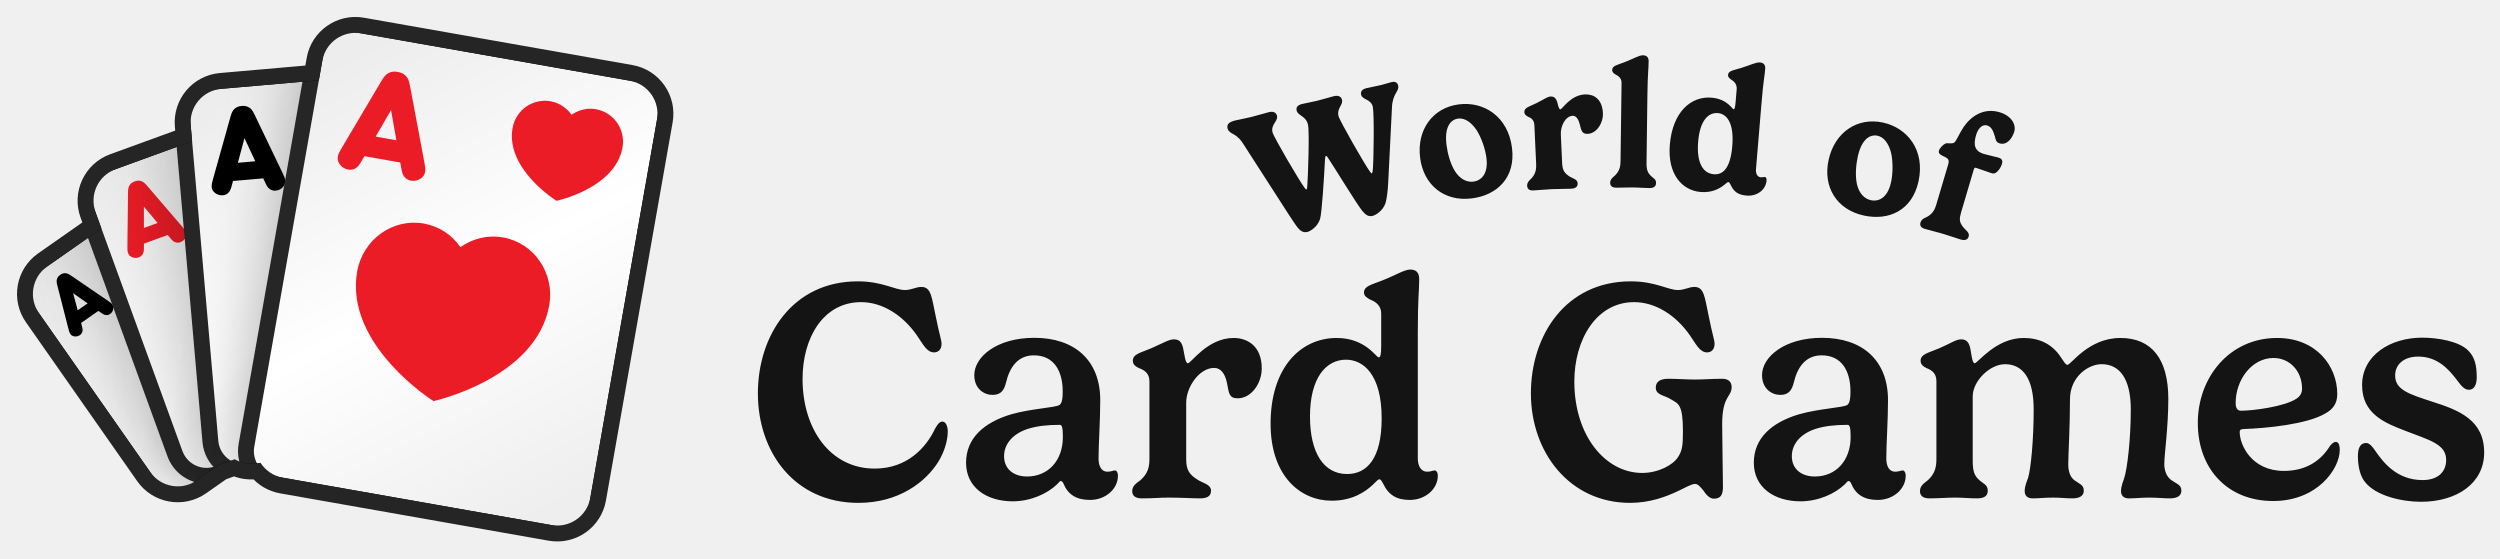
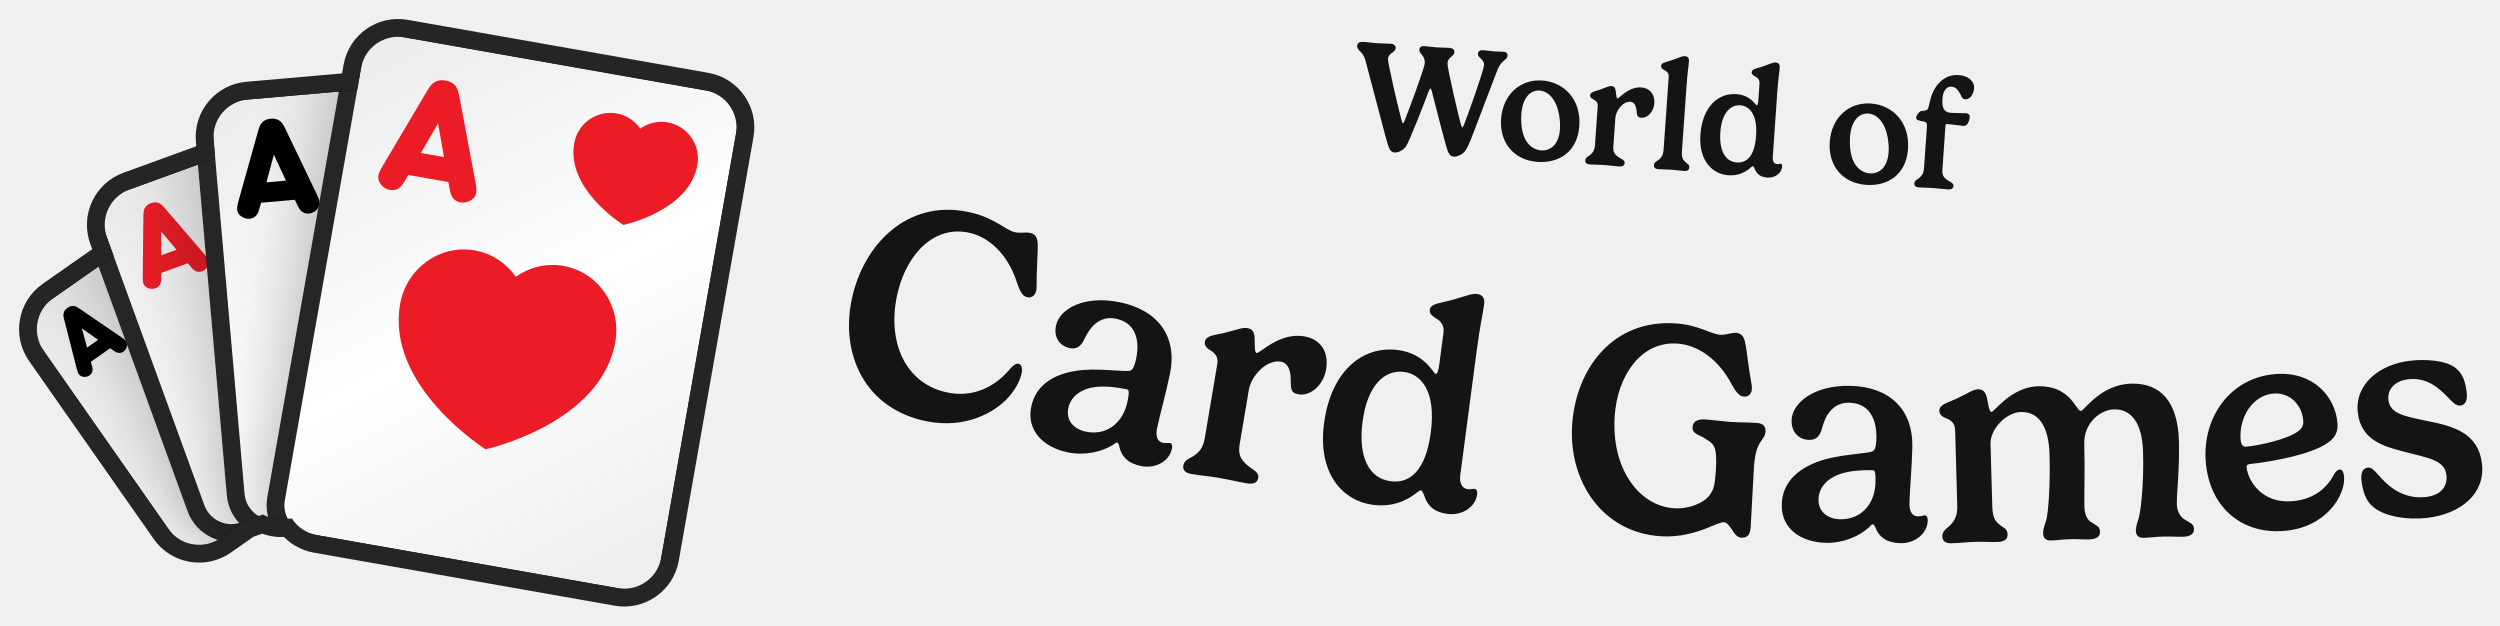
- <svg xmlns="http://www.w3.org/2000/svg" xmlns:xlink="http://www.w3.org/1999/xlink" viewBox="-5.09 -17.82 805.77 179.9" width="805.77" height="179.9">
+ <svg xmlns="http://www.w3.org/2000/svg" xmlns:xlink="http://www.w3.org/1999/xlink" viewBox="-5.92 -14.01 836.51 209.22" width="836.51" height="209.22">
  <defs>
    <rect id="path-1" x="0" y="0" width="5464" height="1280" />
    <rect id="path-3" x="0" y="0" width="1279.966" height="1280" />
    <path d="M654.667,7.381 L1041.451,230.691 C1067.755,245.877 1076.767,279.512 1061.581,305.816 L747.051,850.597 C731.865,876.902 698.23,885.914 671.926,870.727 L285.142,647.418 C271.344,639.451 262.304,626.408 259.019,612.01 L248.673,609.238 C237.588,606.268 228.207,600.115 221.247,592.027 L200.473,592.025 C198.498,592.025 196.547,591.921 194.626,591.718 L151.468,603.281 C122.13,611.142 91.974,593.731 84.112,564.393 L1.886,257.522 C-5.975,228.183 11.436,198.027 40.774,190.166 L145.477,162.11 L145.477,133.795 C145.477,103.422 170.1,78.799 200.473,78.799 L333.867,78.799 L340.716,53.24 C348.577,23.901 378.734,6.491 408.072,14.352 L563.147,55.903 L579.542,27.511 C594.728,1.207 628.363,-7.806 654.667,7.381 Z" id="path-5" />
    <filter x="-59.0%" y="-44.4%" width="218.0%" height="188.8%" filterUnits="objectBoundingBox" id="filter-7">
      <feOffset dx="0" dy="0" in="SourceAlpha" result="shadowOffsetOuter1" />
      <feGaussianBlur stdDeviation="64" in="shadowOffsetOuter1" result="shadowBlurOuter1" />
      <feColorMatrix values="0 0 0 0 0   0 0 0 0 0   0 0 0 0 0  0 0 0 0.32 0" type="matrix" in="shadowBlurOuter1" result="shadowMatrixOuter1" />
      <feMerge>
        <feMergeNode in="shadowMatrixOuter1" />
        <feMergeNode in="SourceGraphic" />
      </feMerge>
    </filter>
    <linearGradient x1="21.639%" y1="0%" x2="78.361%" y2="100%" id="linearGradient-8">
      <stop stop-color="#EDEDED" offset="0%" />
      <stop stop-color="#FFFFFF" offset="50.295%" />
      <stop stop-color="#EEEEEE" offset="100%" />
    </linearGradient>
    <filter x="-49.2%" y="-37.0%" width="198.3%" height="174.0%" filterUnits="objectBoundingBox" id="filter-9">
      <feOffset dx="0" dy="0" in="SourceAlpha" result="shadowOffsetOuter1" />
      <feGaussianBlur stdDeviation="64" in="shadowOffsetOuter1" result="shadowBlurOuter1" />
      <feColorMatrix values="0 0 0 0 0   0 0 0 0 0   0 0 0 0 0  0 0 0 0.32 0" type="matrix" in="shadowBlurOuter1" result="shadowMatrixOuter1" />
      <feMerge>
        <feMergeNode in="shadowMatrixOuter1" />
        <feMergeNode in="SourceGraphic" />
      </feMerge>
    </filter>
    <linearGradient x1="21.639%" y1="0%" x2="78.361%" y2="100%" id="linearGradient-10">
      <stop stop-color="#EDEDED" offset="0%" />
      <stop stop-color="#FFFFFF" offset="50.295%" />
      <stop stop-color="#EEEEEE" offset="100%" />
    </linearGradient>
    <filter x="-41.0%" y="-30.9%" width="181.9%" height="161.7%" filterUnits="objectBoundingBox" id="filter-11">
      <feOffset dx="0" dy="0" in="SourceAlpha" result="shadowOffsetOuter1" />
      <feGaussianBlur stdDeviation="64" in="shadowOffsetOuter1" result="shadowBlurOuter1" />
      <feColorMatrix values="0 0 0 0 0   0 0 0 0 0   0 0 0 0 0  0 0 0 0.32 0" type="matrix" in="shadowBlurOuter1" result="shadowMatrixOuter1" />
      <feMerge>
        <feMergeNode in="shadowMatrixOuter1" />
        <feMergeNode in="SourceGraphic" />
      </feMerge>
    </filter>
    <linearGradient x1="21.639%" y1="0%" x2="78.361%" y2="100%" id="linearGradient-12">
      <stop stop-color="#EDEDED" offset="0%" />
      <stop stop-color="#FFFFFF" offset="50.295%" />
      <stop stop-color="#EEEEEE" offset="100%" />
    </linearGradient>
    <filter x="-34.1%" y="-25.7%" width="168.3%" height="151.4%" filterUnits="objectBoundingBox" id="filter-13">
      <feOffset dx="0" dy="0" in="SourceAlpha" result="shadowOffsetOuter1" />
      <feGaussianBlur stdDeviation="64" in="shadowOffsetOuter1" result="shadowBlurOuter1" />
      <feColorMatrix values="0 0 0 0 0   0 0 0 0 0   0 0 0 0 0  0 0 0 0.32 0" type="matrix" in="shadowBlurOuter1" result="shadowMatrixOuter1" />
      <feMerge>
        <feMergeNode in="shadowMatrixOuter1" />
        <feMergeNode in="SourceGraphic" />
      </feMerge>
    </filter>
    <linearGradient x1="21.639%" y1="0%" x2="78.361%" y2="100%" id="linearGradient-14">
      <stop stop-color="#EDEDED" offset="0%" />
      <stop stop-color="#FFFFFF" offset="50.295%" />
      <stop stop-color="#EEEEEE" offset="100%" />
    </linearGradient>
  </defs>
-   <g transform="translate(-19.678,-52.577) scale(0.19678)">
+   <g transform="translate(-22.884,-54.434) scale(0.22884)">
    <mask id="mask-4" fill="white">
      <use xlink:href="#path-3" />
    </mask>
    <g id="Mask" />
    <g id="Group" stroke-width="1" fill-rule="evenodd" mask="url(#mask-4)">
      <g transform="translate(700.504, 678.0126) rotate(-20) translate(-700.504, -678.0126)translate(166.0272, 238.9585)">
        <g transform="translate(-0, -0)">
          <mask id="mask-6" fill="white">
            <use xlink:href="#path-5" />
          </mask>
          <path stroke="#252525" stroke-width="26" d="M661.167,-3.877 L1047.951,219.432 C1080.473,238.209 1091.616,279.794 1072.839,312.316 L758.31,857.097 C739.533,889.619 697.948,900.762 665.426,881.986 L278.642,658.676 C264.448,650.481 253.966,637.684 248.632,622.685 L245.308,621.795 C234.009,618.767 223.884,612.979 215.705,605.026 L200.473,605.025 C198.91,605.025 197.353,604.972 195.803,604.861 L154.833,615.838 C118.559,625.557 81.275,604.031 71.555,567.758 L-10.671,260.886 C-20.39,224.613 1.136,187.328 37.41,177.609 L132.477,152.135 L132.477,133.795 C132.477,96.242 162.92,65.799 200.473,65.799 L323.892,65.799 L328.159,49.875 C337.879,13.602 375.163,-7.925 411.436,1.795 L556.877,40.764 L568.283,21.011 C587.06,-11.511 628.645,-22.654 661.167,-3.877 Z" />
          <g mask="url(#mask-6)">
            <g transform="translate(-12.346, -20.1207)">
              <g id="small_spade_1" filter="url(#filter-7)" transform="translate(210.9129, 389.3938) rotate(-15) translate(-210.9129, -389.3938)translate(49.8576, 175.5497)">
                <rect id="Background" stroke="#252525" stroke-width="26" fill="url(#linearGradient-8)" x="-13" y="-13" width="348.11" height="453.688" rx="54.996" />
                <path d="M243.897,27.593 C243.897,27.593 294.439,46.921 294.501,83.212 C294.501,98.995 281.209,111.813 264.79,111.831 C259.556,111.836 254.629,110.478 250.35,108.157 L256.538,128.766 L231.229,128.766 L237.404,108.197 C233.153,110.517 228.26,111.881 223.047,111.892 C206.62,111.901 193.284,99.118 193.266,83.326 C193.205,47.045 243.897,27.593 243.897,27.593 Z" id="Spade-small" fill="#000000" />
                <path d="M24.778,103.856 L51.007,34.253 C52.733,29.769 54.044,27.838 56.046,26.251 C58.462,24.32 61.015,23.561 64.605,23.561 C68.194,23.561 70.748,24.32 73.164,26.251 C75.165,27.838 76.477,29.769 78.202,34.253 L104.431,103.856 C106.709,109.926 108.228,114.686 103.603,119.308 C101.463,121.446 98.219,122.895 94.906,122.895 C92.214,122.895 89.798,121.998 88.073,120.412 C86.002,118.549 85.105,116.687 83.31,111.72 L81.861,107.719 L47.349,107.719 L45.899,111.72 C44.105,116.687 43.207,118.549 41.137,120.412 C39.411,121.998 36.995,122.895 34.303,122.895 C30.99,122.895 27.746,121.446 25.606,119.308 C20.982,114.686 22.5,109.926 24.778,103.856 Z M74.544,87.576 L64.605,60.259 L54.665,87.576 L74.544,87.576 Z" id="A" fill="#000000" />
              </g>
              <g id="small_diamond_1" filter="url(#filter-9)" transform="translate(351.0898, 355.5329) rotate(-360) translate(-351.0898, -355.5329)translate(157.8235, 98.9199)">
                <rect id="Background" stroke="#252525" stroke-width="26" fill="url(#linearGradient-10)" x="-13" y="-13" width="412.533" height="539.226" rx="54.996" />
                <polygon id="Diamond-small" fill="#EB1B28" points="300.954 22.074 353.401 93.826 300.954 165.557 248.485 93.826" />
                <path d="M29.802,125.878 L61.277,42.355 C63.348,36.974 64.921,34.657 67.323,32.753 C70.222,30.435 73.287,29.524 77.594,29.524 C81.901,29.524 84.966,30.435 87.865,32.753 C90.267,34.657 91.841,36.974 93.911,42.355 L125.386,125.878 C128.119,133.163 129.942,138.875 124.392,144.421 C121.824,146.987 117.932,148.725 113.956,148.725 C110.725,148.725 107.826,147.649 105.756,145.745 C103.271,143.51 102.194,141.275 100.041,135.315 L98.301,130.514 L56.887,130.514 L55.148,135.315 C52.994,141.275 51.917,143.51 49.432,145.745 C47.362,147.649 44.463,148.725 41.232,148.725 C37.257,148.725 33.364,146.987 30.796,144.421 C25.247,138.875 27.069,133.163 29.802,125.878 Z M89.521,106.343 L77.594,73.562 L65.667,106.343 L89.521,106.343 Z" id="A" fill="#EB1B28" />
              </g>
              <g id="small_clover_1" filter="url(#filter-11)" transform="translate(511.6136, 377.7066) rotate(-345) translate(-511.6136, -377.7066)translate(279.6941, 69.771)">
                <rect id="Background" stroke="#252525" stroke-width="26" fill="url(#linearGradient-12)" x="-13" y="-13" width="489.839" height="641.871" rx="54.996" />
                <path d="M347.866,39.734 C367.599,39.734 383.595,55.536 383.595,75.06 C383.595,84.425 379.905,92.946 373.883,99.274 C378.307,97.333 383.203,96.253 388.353,96.253 C408.072,96.253 424.081,112.082 424.081,131.58 C424.081,151.104 408.072,166.919 388.353,166.919 C372.39,166.919 358.858,156.556 354.282,142.251 C354.334,142.684 354.408,143.092 354.506,143.474 C358.945,160.826 367.798,185.424 367.798,185.424 L328,185.424 C328,185.424 336.827,160.734 341.253,143.474 C341.354,143.079 341.428,142.656 341.479,142.206 C336.916,156.534 323.372,166.919 307.393,166.919 C287.646,166.919 271.677,151.104 271.677,131.58 C271.677,112.082 287.646,96.253 307.393,96.253 C312.539,96.253 317.432,97.331 321.855,99.271 C315.837,92.944 312.15,84.424 312.15,75.06 C312.15,55.536 328.133,39.734 347.866,39.734 Z" id="Clover-small" fill="#000000" />
                <path d="M28.576,146.475 L66.345,46.247 C68.83,39.79 70.719,37.009 73.601,34.724 C77.08,31.943 80.758,30.85 85.926,30.85 C91.095,30.85 94.772,31.943 98.251,34.724 C101.133,37.009 103.022,39.79 105.507,46.247 L143.276,146.475 C146.556,155.216 148.743,162.07 142.084,168.726 C139.003,171.805 134.331,173.891 129.56,173.891 C125.684,173.891 122.205,172.6 119.72,170.315 C116.738,167.633 115.446,164.951 112.862,157.799 L110.775,152.038 L61.078,152.038 L58.99,157.799 C56.406,164.951 55.114,167.633 52.132,170.315 C49.647,172.6 46.168,173.891 42.292,173.891 C37.521,173.891 32.85,171.805 29.768,168.726 C23.109,162.07 25.296,155.216 28.576,146.475 Z M100.239,123.032 L85.926,83.696 L71.613,123.032 L100.239,123.032 Z" id="A" fill="#000000" />
              </g>
              <g id="small_heart_1" filter="url(#filter-13)" transform="translate(675.6425, 459.1748) rotate(-330) translate(-675.6425, -459.1748)translate(397.3371, 89.6494)">
                <rect id="Background" stroke="#252525" stroke-width="26" fill="url(#linearGradient-14)" x="-13" y="-13" width="582.611" height="765.051" rx="54.996" />
                <path d="M341.635,288.824 C315.976,288.845 292.736,299.456 275.815,316.611 C258.851,299.507 235.579,288.948 209.909,288.989 C158.08,289.041 116.117,332.207 116.16,385.365 C116.309,507.485 276.113,572.616 276.113,572.616 C276.113,572.616 435.789,507.092 435.619,384.932 C435.544,331.774 393.497,288.752 341.635,288.824" id="Heart-big" fill="#EB1B28" />
                <path d="M417.458,71.521 C407.751,61.933 394.392,55.711 379.689,55.711 C350.027,55.745 325.983,79.908 326.015,109.677 C326.095,178.084 417.593,214.563 417.593,214.563 C417.593,214.563 508.981,177.883 508.901,109.459 C508.854,79.674 484.777,55.594 455.084,55.627 C440.412,55.627 427.165,61.899 417.458,71.521 Z" id="Heart-small" fill="#EB1B28" />
                <path d="M56.059,190.564 L101.383,70.289 C104.365,62.541 106.631,59.203 110.09,56.462 C114.264,53.124 118.677,51.813 124.88,51.813 C131.082,51.813 135.495,53.124 139.67,56.462 C143.129,59.203 145.395,62.541 148.377,70.289 L193.701,190.564 C197.637,201.054 200.261,209.278 192.269,217.265 C188.572,220.96 182.966,223.464 177.241,223.464 C172.589,223.464 168.415,221.914 165.433,219.172 C161.855,215.954 160.304,212.735 157.203,204.153 L154.698,197.239 L95.061,197.239 L92.556,204.153 C89.455,212.735 87.905,215.954 84.327,219.172 C81.345,221.914 77.17,223.464 72.518,223.464 C66.793,223.464 61.187,220.96 57.49,217.265 C49.499,209.278 52.123,201.054 56.059,190.564 Z M142.055,162.432 L124.88,115.228 L107.704,162.432 L142.055,162.432 Z" id="A" fill="#EB1B28" />
              </g>
            </g>
          </g>
        </g>
      </g>
    </g>
  </g>
-   <path fill="#141414" d="M421.95 33.87C421.98 33.02 422.08 32.49 422.28 32.44C422.42 32.41 422.68 32.58 422.94 33.06C425.41 36.78 432.19 47.95 433.98 50.14C435.01 51.41 435.96 52.1 437.34 51.76C438.18 51.56 440.66 50.2 441.5 47.55C441.92 46.13 442.25 43.21 442.35 40.8L443.55 16.82C443.73 12.2 446.01 11.64 445.54 9.73C445.31 8.77 444.55 8.36 443.45 8.63C442.33 8.91 441.25 9.29 440.13 9.57C438.89 9.87 436.43 10.33 435.33 10.6C433.73 10.99 433.4 11.82 433.62 12.72C434.04 14.44 436.75 14.04 437.37 16.57C437.86 18.55 437.67 34.15 437.37 36.97C437.29 37.62 437.21 38.03 437.07 38.06C436.96 38.09 436.76 37.9 436.46 37.5C434.9 35.43 426.69 21.11 426.32 19.59C425.7 17.06 427.86 16.02 427.45 14.36C427.17 13.2 426.18 12.85 424.77 13.19C423.31 13.55 421.6 14.12 419.35 14.68C418.11 14.98 415.65 15.44 414.52 15.71C412.95 16.1 412.61 16.93 412.83 17.83C413.26 19.55 415.77 19.44 416.48 22.34C417.01 24.48 416.48 39.81 416.25 42.29C416.24 42.71 416.15 43.21 415.98 43.25C415.87 43.28 415.64 43.07 415.46 42.81C413.8 40.68 405.42 26.32 405.06 24.85C404.43 22.26 406.92 21.23 406.5 19.51C406.24 18.47 405.37 17.97 403.88 18.33C402.39 18.7 400.39 19.34 398.06 19.92C395.69 20.5 394.47 20.65 393.12 20.98C391.09 21.48 390.22 22.17 390.57 23.61C390.79 24.51 391.74 25.08 392.42 25.42C394 26.26 394.91 27.41 395.6 28.52L410.49 51.65C411.56 53.33 412.83 55.1 412.97 55.31C413.95 56.59 414.95 57.27 416.33 56.93C417.15 56.73 419.54 55.4 420.38 52.74C420.94 50.9 421.67 39.55 421.95 33.87ZM464.9 20.4C466.86 20.16 469.03 21.4 470.88 24.2C472.39 26.61 473.62 30.14 474 33.07C474.64 38.14 472.41 40.38 469.77 40.72C467.72 40.98 465.52 39.94 463.88 37.4C462.34 34.94 461.47 31.57 461.13 28.89C460.4 23.17 462.4 20.72 464.9 20.4ZM452.63 33.07C453.73 41.73 460.31 47.27 469.31 46.12C477.4 45.1 483.46 39.47 482.24 29.83C480.94 19.62 473.08 14.8 465.11 15.82C456.74 16.88 451.47 23.96 452.63 33.07ZM501.8 19.5C502.81 19.45 503.61 20.43 504.07 22.24C504.6 24.22 504.74 25.4 506.65 25.32C509.52 25.19 511.69 21.84 511.54 18.65C511.33 14.04 508.56 12.48 505.72 12.61C501.06 12.83 498.48 17.39 497.84 17.41C497.35 17.44 497.12 16.26 496.84 15.14C496.36 13.68 495.74 13.24 494.66 13.29C493.65 13.34 492.9 14.01 490.09 15.44C487.93 16.5 486.14 16.84 486.21 18.32C486.25 19.1 486.79 19.46 487.41 19.8C488.3 20.14 489.37 20.79 489.45 22.47L490.02 34.99C490.09 36.46 489.98 37.98 488.63 39.55C488.1 40.12 487.06 40.81 487.12 42.06C487.16 42.92 487.65 43.63 489.07 43.56C491.54 43.45 492.75 43.25 494.72 43.16C497.58 43.03 499.56 43.09 501.24 43.01C502.95 42.93 503.44 42.21 503.4 41.23C503.33 39.89 501.67 39.68 500.68 39C499 37.86 498.5 36.92 498.39 34.63L497.98 25.54C497.85 22.73 499.48 19.6 501.8 19.5ZM526.28 1.94C526.3 0.6 525.58 0.01 524.45 0C523.18 -0.02 521.45 1.09 518.59 2.19C516.35 3.08 514.55 3.32 514.53 4.71C514.52 5.5 515.09 5.88 515.7 6.24C516.56 6.66 517.57 7.42 517.55 8.87L517.22 34.16C517.2 35.64 517.01 37.14 515.54 38.63C515.01 39.18 513.9 39.8 513.88 41.05C513.87 41.92 514.33 42.65 515.75 42.67C517.83 42.69 519.49 42.57 521.4 42.59C522.91 42.61 524.91 42.78 526.42 42.8C528.1 42.83 528.66 42.14 528.67 41.15C528.69 39.85 527.71 39.63 526.88 38.75C526.02 37.84 525.57 36.96 525.6 34.67L525.88 12.92C525.98 5.36 526.24 5.01 526.28 1.94ZM547.27 38.34C543.68 38.04 541.68 34.46 542.24 27.82C542.82 20.88 545.59 18.38 548.63 18.63C551.26 18.85 553.89 21.49 553.24 29.26C552.63 36.52 550.18 38.58 547.27 38.34ZM557.84 45.22C561.16 45.5 564.04 43.41 564.29 40.38C564.35 39.71 564.1 39.25 563.78 39.23C563.37 39.19 563.04 39.37 562.43 39.32C561.16 39.21 560.78 37.9 560.87 36.77L562.67 15.3C563.3 7.76 563.59 7.43 563.85 4.37C563.96 3.04 563.29 2.4 562.16 2.31C560.89 2.2 559.03 3.18 556.13 4.07C553.8 4.81 551.99 4.92 551.87 6.3C551.81 7.08 552.41 7.51 552.99 7.91C553.82 8.39 554.79 9.37 554.66 10.93L554.31 15.09C554.15 17.03 553.94 17.42 553.65 17.39C553.19 17.36 551.66 14.08 546.54 13.66C539.92 13.1 533.99 18.28 533.11 28.8C532.29 38.51 537.22 43.58 543.03 44.06C546.79 44.38 549.21 42.89 550.58 41.82C551.3 41.26 551.71 40.83 551.97 40.86C552.32 40.88 552.45 41.36 552.74 41.82C553.77 44.06 555.23 45 557.84 45.22ZM600.07 25.93C602 26.35 603.63 28.25 604.44 31.51C605.05 34.29 605.04 38.02 604.41 40.91C603.33 45.9 600.48 47.27 597.87 46.7C595.86 46.27 594.13 44.55 593.43 41.61C592.8 38.78 593.11 35.31 593.68 32.68C594.91 27.04 597.61 25.4 600.07 25.93ZM584.27 33.78C582.42 42.31 586.77 49.72 595.64 51.65C603.61 53.38 611.2 50.1 613.27 40.61C615.45 30.55 609.65 23.38 601.8 21.68C593.55 19.89 586.22 24.79 584.27 33.78ZM631.07 36.82C631.26 36.21 631.53 36.2 631.7 36.25C632.64 36.53 636.14 37.8 636.8 38C637.33 38.16 637.74 38.1 638.03 37.94C639.03 37.42 639.89 35.95 640.16 35.03C640.54 33.75 639.91 33.23 639.02 32.97C638.3 32.76 635.35 32.1 634.34 31.8C631.17 30.86 630.94 28.68 631.83 25.67C632.43 23.64 633.79 22.14 635.37 22.61C636.96 23.08 637.39 24.69 637.88 26.19C638.14 27.15 638.24 28.05 639.38 28.39C641.8 29.11 643.51 26.68 644.12 24.62C644.79 22.37 643.25 19.49 639.35 18.34C634.4 16.88 630.31 19.48 627.83 23.07C626.54 24.96 625.35 27.84 624.74 28.17C623.82 28.63 622.77 28.19 622.01 28.42C621.29 28.69 620.1 29.85 619.85 30.72C619.54 31.75 620.47 32.17 621.99 32.86C622.83 33.29 623.2 33.89 622.87 35.03L618.98 48.15C618.56 49.57 617.94 50.96 616.15 52C615.47 52.37 614.26 52.68 613.9 53.88C613.65 54.71 613.89 55.54 615.26 55.94C617.23 56.53 618.91 56.87 620.72 57.41C623.5 58.23 625.21 58.89 626.8 59.36C628.44 59.84 629.16 59.33 629.44 58.39C629.82 57.11 628.32 56.27 627.6 55.33C626.38 53.7 626.36 52.76 627.01 50.56Z" />
-   <path fill="#141414" d="M239.18 108.96C239.18 127.91 250.98 144.26 271.58 144.26C284.53 144.26 293.28 137.61 297.43 130.86C299.43 127.51 300.38 124.01 300.38 121.21C300.38 119.81 299.88 118.06 298.63 118.06C297.63 118.06 296.88 119.26 296.18 120.56C293.38 126.41 287.33 133.21 276.83 133.21C262.53 133.21 253.58 120.51 253.58 104.31C253.58 90.96 260.33 79.56 272.43 79.56C279.23 79.56 285.83 83.66 290.43 90.26C292.38 93.06 293.58 95.76 295.98 95.76C297.28 95.76 298.38 94.86 298.38 93.01C298.38 91.71 297.68 90.11 296.48 84.01C295.18 78.01 295.08 74.66 291.88 74.66C290.13 74.66 288.68 75.66 286.58 75.66C283.33 75.66 279.33 72.86 271.38 72.86C250.38 72.86 239.18 90.26 239.18 108.96ZM337.48 123.01C337.48 130.66 332.73 135.76 325.93 135.76C321.63 135.76 318.53 133.36 318.53 129.21C318.53 125.66 320.88 122.16 326.18 120.41C329.03 119.51 332.38 119.11 336.53 119.11C337.18 119.11 337.48 120.01 337.48 123.01ZM320.83 115.71C311.98 118.36 306.28 123.46 306.28 131.31C306.28 139.31 312.88 143.76 321.33 143.76C327.03 143.76 332.43 141.36 335.68 138.21C336.08 137.81 336.48 137.21 336.83 137.21C337.18 137.21 337.48 137.61 337.68 138.06C339.18 141.71 341.98 143.31 346.23 143.31C351.23 143.31 355.23 139.81 355.23 135.51C355.23 134.36 354.73 133.81 354.33 133.81C353.58 133.81 353.08 134.21 351.88 134.21C349.68 134.21 348.98 132.11 348.98 129.91C348.98 125.36 349.53 117.66 349.53 111.16C349.53 98.21 341.18 91.06 328.28 91.06C316.03 91.06 308.93 97.31 308.93 103.06C308.93 107.46 312.03 109.46 314.83 109.46C317.58 109.46 318.58 107.86 319.18 105.41C320.28 100.81 322.78 96.71 328.13 96.71C334.73 96.71 337.43 101.91 337.43 108.36C337.43 111.51 336.93 112.31 336.38 112.71C335.18 113.56 327.33 113.86 320.83 115.71ZM386.23 100.76C388.38 100.76 389.78 102.61 390.38 105.66C391.03 108.76 390.93 110.56 393.83 110.56C398.18 110.56 401.58 105.81 401.58 100.91C401.58 93.81 397.08 91.11 392.53 91.11C384.08 91.11 378.83 99.26 377.78 99.26C376.93 99.26 376.73 96.71 376.23 94.36C375.73 92.21 374.83 91.56 373.28 91.56C371.63 91.56 370.03 92.66 365.88 94.46C362.63 95.86 360.03 96.26 360.03 98.46C360.03 99.66 360.93 100.31 361.98 100.81C363.73 101.46 365.38 102.46 365.38 105.06V130.01C365.38 132.56 364.98 134.71 362.53 136.91C361.58 137.71 359.83 138.56 359.83 140.46C359.83 141.71 360.53 142.81 362.93 142.81C367.08 142.81 368.38 142.56 371.48 142.56C375.73 142.56 379.08 142.81 381.73 142.81C384.43 142.81 385.23 141.76 385.23 140.31C385.23 138.26 382.48 137.86 380.93 136.81C378.18 135.11 377.23 133.61 377.23 130.16V111.96C377.23 106.91 381.48 100.76 386.23 100.76ZM429.08 134.96C421.58 134.96 417.13 128.16 417.13 116.41C417.13 103.76 422.43 98.11 428.73 98.11C434.18 98.11 440.23 102.66 440.23 117.01C440.23 130.16 435.38 134.96 429.08 134.96ZM449.33 143.31C454.28 143.31 458.33 139.81 458.33 135.51C458.33 134.36 457.78 133.81 457.38 133.81C456.63 133.81 456.18 134.21 454.93 134.21C452.73 134.21 451.88 132.11 451.88 129.91V89.31C451.88 77.61 452.33 76.31 452.33 72.11C452.33 70.01 451.28 69.06 449.48 69.06C447.53 69.06 445.03 70.76 440.33 72.61C437.08 73.91 434.53 74.36 434.53 76.46C434.53 77.66 435.63 78.26 436.68 78.81C438.43 79.46 440.08 80.81 440.08 83.21V93.61C440.08 96.71 439.78 97.36 439.28 97.36C438.43 97.36 434.98 91.11 425.73 91.11C414.18 91.11 404.43 100.56 404.43 118.76C404.43 135.56 413.98 143.56 424.13 143.56C430.88 143.56 435.03 140.61 437.28 138.51C438.43 137.46 439.03 136.66 439.48 136.66C439.98 136.66 440.28 137.31 440.68 138.01C442.53 141.91 445.23 143.31 449.33 143.31ZM520.33 144.26C526.73 144.26 532.08 142.21 535.73 140.46C538.23 139.31 540.03 138.16 541.28 138.16C542.23 138.16 543.13 139.31 544.03 140.41C545.13 142.11 546.23 142.91 547.33 142.91C549.63 142.91 550.23 141.46 550.23 139.11C550.23 136.06 549.98 124.06 549.98 118.96C549.98 109.61 553.03 110.26 553.03 106.91C553.03 105.36 552.08 104.26 550.03 104.26C546.58 104.26 544.23 104.51 541.08 104.51C538.78 104.51 535.18 104.26 532.58 104.26C529.88 104.26 528.58 105.31 528.58 107.11C528.58 109.56 531.43 109.56 533.33 110.81C535.88 112.31 537.33 112.41 537.33 121.21C537.33 125.71 537.13 127.36 535.78 129.46C534.18 132.06 529.38 134.61 524.18 134.61C512.38 134.61 502.33 122.66 502.33 105.16C502.33 91.56 509.48 79.56 521.58 79.56C528.38 79.56 534.98 83.66 539.58 90.26C541.53 93.06 542.73 95.76 545.13 95.76C546.43 95.76 547.53 94.86 547.53 93.01C547.53 91.71 546.83 90.11 545.63 84.01C544.33 78.01 544.23 74.66 541.03 74.66C539.28 74.66 537.83 75.66 535.73 75.66C532.48 75.66 528.48 72.86 520.53 72.86C499.53 72.86 488.33 90.26 488.33 108.96C488.33 127.91 500.73 144.26 520.33 144.26ZM591.38 123.01C591.38 130.66 586.63 135.76 579.83 135.76C575.53 135.76 572.43 133.36 572.43 129.21C572.43 125.66 574.78 122.16 580.08 120.41C582.93 119.51 586.28 119.11 590.43 119.11C591.08 119.11 591.38 120.01 591.38 123.01ZM574.73 115.71C565.88 118.36 560.18 123.46 560.18 131.31C560.18 139.31 566.78 143.76 575.23 143.76C580.93 143.76 586.33 141.36 589.58 138.21C589.98 137.81 590.38 137.21 590.73 137.21C591.08 137.21 591.38 137.61 591.58 138.06C593.08 141.71 595.88 143.31 600.13 143.31C605.13 143.31 609.13 139.81 609.13 135.51C609.13 134.36 608.63 133.81 608.23 133.81C607.48 133.81 606.98 134.21 605.78 134.21C603.58 134.21 602.88 132.11 602.88 129.91C602.88 125.36 603.43 117.66 603.43 111.16C603.43 98.21 595.08 91.06 582.18 91.06C569.93 91.06 562.83 97.31 562.83 103.06C562.83 107.46 565.93 109.46 568.73 109.46C571.48 109.46 572.48 107.86 573.08 105.41C574.18 100.81 576.68 96.71 582.03 96.71C588.63 96.71 591.33 101.91 591.33 108.36C591.33 111.51 590.83 112.31 590.28 112.71C589.08 113.56 581.23 113.86 574.73 115.71ZM661.28 99.76C660.63 99.76 660.18 98.81 659.13 97.31C656.33 93.01 652.13 91.11 647.13 91.11C638.18 91.11 632.33 99.26 631.38 99.26C630.58 99.26 630.38 96.71 629.93 94.36C629.43 92.21 628.48 91.56 626.98 91.56C625.33 91.56 624.03 92.66 619.88 94.46C616.63 95.86 613.93 96.26 613.93 98.46C613.93 99.76 614.98 100.41 615.93 100.86C617.53 101.51 619.03 102.46 619.03 105.06V130.01C619.03 132.56 618.68 134.71 616.33 136.91C615.43 137.71 613.73 138.56 613.73 140.46C613.73 141.71 614.43 142.81 616.73 142.81C619.83 142.81 622.28 142.56 625.13 142.56C627.58 142.56 629.58 142.81 632.18 142.81C634.78 142.81 635.58 141.76 635.58 140.31C635.58 138.36 634.03 138.06 632.68 136.76C631.28 135.46 630.73 134.06 630.73 130.61V109.96C630.73 104.91 636.33 99.56 641.13 99.56C646.93 99.56 650.38 104.26 650.38 114.11C650.38 123.91 649.48 133.26 648.58 136.21C648.23 137.16 647.48 138.86 647.48 140.46C647.48 141.71 648.13 142.81 650.03 142.81C652.53 142.81 653.63 142.56 656.68 142.56C659.23 142.56 660.58 142.81 662.83 142.81C665.48 142.81 666.53 141.81 666.53 140.31C666.53 138.41 665.08 138.16 663.43 136.91C661.98 135.76 661.53 133.76 661.53 131.81C661.53 128.51 662.08 120.06 662.08 110.86C662.08 103.71 667.88 99.56 672.28 99.56C678.08 99.56 681.68 104.26 681.68 114.11C681.68 123.91 680.53 133.26 679.58 136.21C679.28 137.16 678.53 138.86 678.53 140.46C678.53 141.71 679.18 142.81 681.03 142.81C683.58 142.81 684.68 142.56 687.73 142.56C690.23 142.56 692.08 142.81 694.28 142.81C696.93 142.81 697.98 141.81 697.98 140.31C697.98 138.41 696.48 138.16 694.73 136.91C693.18 135.81 692.48 133.76 692.48 131.81C692.48 128.51 693.78 119.96 693.78 110.76C693.78 97.91 688.43 91.11 678.33 91.11C668.03 91.11 662.43 99.76 661.28 99.76ZM736.88 107.41C736.88 108.81 736.33 109.81 735.18 110.61C731.33 113.26 720.98 114.56 717.18 114.56C715.98 114.56 715.48 113.61 715.48 112.06C715.48 104.66 720.63 97.56 727.68 97.56C732.93 97.56 736.88 101.81 736.88 107.41ZM744.53 115.36C746.73 114.11 748.23 112.31 748.23 109.21C748.23 100.16 741.48 91.11 728.83 91.11C713.48 91.11 703.28 103.81 703.28 118.51C703.28 133.21 712.78 143.66 727.58 143.66C741.83 143.66 749.03 133.26 749.03 127.21C749.03 125.41 748.53 124.61 747.73 124.61C747.13 124.61 746.43 125.21 745.88 125.91C743.23 130.21 738.68 133.96 731.03 133.96C720.68 133.96 716.78 125.66 716.78 121.41C716.78 120.71 717.13 120.51 718.08 120.46C725.33 120.21 738.58 118.96 744.53 115.36ZM775.58 91.01C765.43 91.01 756.23 96.61 756.23 106.31C756.23 115.61 763.58 118.51 770.23 121.06C777.78 124.01 783.33 125.26 783.33 130.41C783.33 134.36 780.58 136.91 775.73 136.91C767.48 136.91 763.13 131.31 760.53 127.56C759.53 126.06 758.58 124.96 757.53 124.96C755.78 124.96 754.88 126.36 754.88 129.16C754.88 132.76 755.73 135.76 757.08 137.41C760.58 142.06 769.23 143.91 775.18 143.91C786.78 143.91 795.58 137.96 795.58 128.01C795.58 117.56 787.43 114.36 778.88 111.66C771.43 109.21 766.88 107.86 766.88 103.21C766.88 99.76 769.53 97.11 774.33 97.11C780.58 97.11 784.13 101.26 786.48 104.26C787.93 106.11 788.98 107.81 790.63 107.81C792.18 107.81 793.18 106.46 793.18 103.81C793.18 99.91 792.53 97.31 790.53 95.26C787.53 92.11 780.48 91.01 775.58 91.01Z" />
+   <path fill="#141414" d="M472.1 16.61C472.35 15.97 472.59 15.6 472.72 15.61C472.84 15.62 472.99 15.84 473.09 16.23C474.06 19.87 477.7 34.46 478.48 36.47C478.94 37.63 479.47 38.34 480.5 38.41C481.15 38.46 483.21 38.08 484.43 36.34C485.09 35.4 486.02 33.35 486.66 31.57L495.12 9.41C496.37 6.08 498.39 6.22 498.5 4.62C498.56 3.86 498.1 3.36 497.19 3.3C496.31 3.24 495.16 3.26 494.25 3.2C493.27 3.13 491.23 2.86 490.37 2.8C489.1 2.71 488.64 3.25 488.6 3.95C488.49 5.48 490.8 5.64 490.64 7.87C490.52 9.58 484.86 25.63 483.91 27.78C483.66 28.29 483.48 28.64 483.35 28.63C483.27 28.62 483.18 28.43 483.05 28.09C482.4 26.22 478.31 8.6 478.41 7.17C478.56 5.05 480.63 4.9 480.73 3.5C480.8 2.52 480.1 2.08 478.98 2C477.84 1.92 476.43 1.95 474.64 1.83C473.68 1.76 471.62 1.48 470.71 1.42C469.52 1.34 469.04 1.88 468.99 2.58C468.88 4.08 470.99 4.49 470.81 7.14C470.67 9.11 464.78 24.67 464.03 26.44C463.91 26.75 463.69 27.25 463.51 27.24C463.41 27.23 463.29 27.02 463.23 26.8C462.53 24.83 458.41 7.05 458.5 5.75C458.64 3.63 460.97 3.58 461.07 2.13C461.13 1.3 460.62 0.72 459.4 0.63C458.23 0.55 456.44 0.55 454.54 0.42C452.7 0.29 451.75 0.09 450.71 0.02C449.08 -0.09 448.28 0.22 448.2 1.33C448.14 2.08 448.72 2.75 449.14 3.12C450.17 4.08 450.69 5.18 451 6.35L457.72 31.81C458.11 33.22 458.65 34.93 458.71 35.09C459.1 36.21 459.68 36.96 460.74 37.03C461.36 37.07 463.34 36.69 464.56 34.95C465.57 33.48 470.62 20.57 472.1 16.61ZM509.31 16.29C511.44 16.44 513.49 18.02 514.79 21.03C515.75 23.34 516.23 26.52 516.04 29.25C515.67 34.54 512.75 36.52 509.71 36.31C507.58 36.16 505.33 34.83 504.08 31.82C503.1 29.41 502.97 26.43 503.13 24.17C503.53 18.49 506.28 16.08 509.31 16.29ZM496.34 25.84C495.8 33.62 500.54 39.6 508.56 40.16C515.71 40.67 521.93 36.77 522.53 28.14C523.17 19.03 517.2 13.43 510.12 12.93C502.7 12.42 496.91 17.69 496.34 25.84ZM539.65 20.03C540.77 20.11 541.42 21.12 541.63 22.72C541.85 24.35 541.73 25.28 543.24 25.39C545.49 25.55 547.43 23.21 547.61 20.66C547.86 16.98 545.63 15.42 543.27 15.25C538.88 14.95 535.87 18.98 535.32 18.94C534.88 18.91 534.87 17.58 534.69 16.35C534.51 15.21 534.07 14.84 533.27 14.79C532.41 14.73 531.54 15.24 529.32 16.02C527.59 16.63 526.22 16.74 526.14 17.89C526.1 18.51 526.54 18.88 527.07 19.18C527.95 19.58 528.77 20.15 528.68 21.5L527.77 34.45C527.68 35.77 527.4 36.87 526.04 37.92C525.52 38.3 524.58 38.68 524.52 39.67C524.47 40.31 524.79 40.91 526.04 41C528.19 41.15 528.87 41.06 530.48 41.18C532.69 41.33 534.42 41.58 535.79 41.68C537.19 41.78 537.64 41.26 537.7 40.51C537.77 39.45 536.36 39.14 535.59 38.54C534.23 37.56 533.79 36.74 533.91 34.95L534.58 25.51C534.76 22.89 537.19 19.86 539.65 20.03ZM559.21 6.46C559.28 5.37 558.77 4.84 557.84 4.78C556.83 4.71 555.52 5.5 553.02 6.29C551.28 6.85 549.94 6.99 549.87 8.08C549.83 8.7 550.32 9.05 550.85 9.37C551.73 9.77 552.52 10.43 552.44 11.62L550.73 36.05C550.63 37.37 550.35 38.47 549 39.53C548.48 39.91 547.54 40.28 547.47 41.27C547.42 41.92 547.75 42.51 548.99 42.6C550.65 42.72 551.88 42.67 553.44 42.78C554.71 42.87 556.28 43.11 557.42 43.19C558.82 43.29 559.28 42.77 559.33 42.02C559.4 41.01 558.55 40.79 557.87 40.07C557.14 39.34 556.73 38.58 556.85 36.79L558.35 15.37C558.78 9.3 559.06 8.64 559.21 6.46ZM575.24 40.35C571.35 40.07 569.29 36.38 569.71 30.29C570.17 23.73 573.13 20.99 576.39 21.22C579.22 21.41 582.2 23.99 581.67 31.44C581.2 38.26 578.51 40.57 575.24 40.35ZM585.44 45.41C588.01 45.59 590.24 43.92 590.39 41.69C590.43 41.09 590.17 40.79 589.96 40.78C589.57 40.75 589.32 40.94 588.68 40.89C587.53 40.81 587.17 39.69 587.25 38.55L588.72 17.49C589.15 11.42 589.43 10.76 589.58 8.59C589.66 7.5 589.15 6.97 588.21 6.9C587.2 6.83 585.84 7.62 583.34 8.41C581.6 8.97 580.26 9.11 580.19 10.2C580.15 10.82 580.69 11.17 581.22 11.49C582.1 11.89 582.91 12.65 582.82 13.9L582.45 19.29C582.33 20.9 582.15 21.23 581.89 21.21C581.45 21.18 579.89 17.81 575.09 17.48C569.1 17.06 563.7 21.61 563.04 31.05C562.43 39.76 567.09 44.26 572.36 44.63C575.86 44.87 578.12 43.49 579.36 42.48C580 41.98 580.34 41.59 580.57 41.6C580.83 41.62 580.96 41.97 581.15 42.35C581.96 44.44 583.31 45.26 585.44 45.41ZM619.28 23.98C621.41 24.13 623.46 25.71 624.77 28.72C625.72 31.03 626.21 34.21 626.01 36.94C625.64 42.23 622.72 44.21 619.68 44C617.56 43.85 615.3 42.52 614.05 39.51C613.08 37.1 612.95 34.12 613.1 31.86C613.5 26.18 616.25 23.77 619.28 23.98ZM606.31 33.53C605.77 41.31 610.51 47.29 618.53 47.85C625.69 48.36 631.9 44.46 632.5 35.83C633.14 26.72 627.17 21.12 620.09 20.62C612.67 20.11 606.88 25.38 606.31 33.53ZM645.03 28.1C645.07 27.53 645.31 27.47 645.47 27.48C646.35 27.54 650.48 28.07 651.11 28.11C651.49 28.14 651.81 28.05 652.04 27.86C652.68 27.28 653.1 26.09 653.15 25.31C653.22 24.32 652.7 23.95 651.87 23.89C651.2 23.84 647.81 23.81 646.88 23.75C644.46 23.58 643.81 22.05 644.03 18.94C644.2 16.55 645.31 14.85 647.07 14.98C648.6 15.09 649.33 16.26 650.02 17.5C650.44 18.29 650.59 19.13 651.57 19.2C653.49 19.34 654.5 17.27 654.63 15.38C654.77 13.4 652.85 11.34 649.48 11.11C645.12 10.8 642.05 13.77 640.6 17.39C639.83 19.35 639.49 22.01 639.06 22.55C638.42 23.21 637.34 22.98 636.64 23.24C636.15 23.52 635.3 24.53 635.25 25.31C635.18 26.21 636.09 26.33 637.84 26.66C638.58 26.84 638.92 27.26 638.86 28.11L637.87 42.14C637.78 43.47 637.5 44.57 636.15 45.62C635.62 46 634.69 46.38 634.62 47.36C634.57 48.01 634.89 48.61 636.14 48.7C637.77 48.81 639.11 48.77 640.58 48.88C642.79 49.03 644.41 49.27 645.81 49.37C647.21 49.47 647.67 48.95 647.72 48.2C647.79 47.14 646.39 46.78 645.59 46.2C644.26 45.2 643.89 44.44 644.02 42.65Z" />
+   <path fill="#141414" d="M279.47 84.43C274.87 102.81 282.34 121.54 302.33 126.55C314.89 129.69 324.99 125.37 330.66 119.83C333.41 117.06 335.18 113.9 335.86 111.18C336.2 109.83 336.14 108.01 334.93 107.7C333.96 107.46 332.94 108.44 331.95 109.53C327.81 114.53 320.29 119.65 310.1 117.1C296.23 113.63 290.64 99.13 294.57 83.42C297.82 70.47 307.13 61.05 318.87 63.99C325.47 65.64 330.87 71.22 333.73 78.74C334.94 81.93 335.45 84.84 337.78 85.43C339.04 85.74 340.33 85.14 340.78 83.34C341.09 82.08 340.8 80.36 341.12 74.15C341.32 68.01 342.03 64.74 338.93 63.96C337.23 63.54 335.58 64.16 333.54 63.65C330.39 62.86 327.19 59.17 319.48 57.24C299.11 52.13 284.02 66.29 279.47 84.43ZM371.36 120.28C369.82 127.77 364.14 131.81 357.48 130.44C353.27 129.58 350.71 126.6 351.55 122.54C352.26 119.06 355.27 116.1 360.81 115.46C363.78 115.15 367.15 115.43 371.21 116.27C371.85 116.4 371.96 117.34 371.36 120.28ZM356.52 109.78C347.32 110.59 340.71 114.44 339.13 122.13C337.52 129.97 343.09 135.65 351.36 137.35C356.95 138.5 362.72 137.24 366.54 134.8C367.01 134.49 367.52 133.99 367.86 134.06C368.21 134.13 368.42 134.58 368.53 135.06C369.26 138.94 371.68 141.07 375.84 141.92C380.74 142.93 385.36 140.31 386.23 136.09C386.46 134.97 386.08 134.33 385.69 134.25C384.96 134.1 384.38 134.39 383.21 134.15C381.05 133.7 380.79 131.51 381.23 129.35C382.15 124.89 384.24 117.46 385.55 111.09C388.15 98.41 381.41 89.73 368.78 87.13C356.78 84.66 348.56 89.36 347.41 94.99C346.52 99.3 349.15 101.88 351.9 102.45C354.59 103 355.89 101.63 356.97 99.35C358.98 95.07 362.25 91.56 367.49 92.63C373.96 93.96 375.55 99.6 374.26 105.92C373.62 109 372.97 109.69 372.35 109.97C371.01 110.56 363.26 109.27 356.52 109.78ZM422.67 107C424.79 107.36 425.86 109.41 425.95 112.52C426.07 115.68 425.67 117.44 428.53 117.93C432.82 118.65 436.97 114.53 437.78 109.7C438.96 102.7 434.98 99.29 430.49 98.53C422.16 97.12 415.63 104.29 414.59 104.11C413.75 103.97 413.98 101.42 413.88 99.02C413.74 96.82 412.96 96.03 411.43 95.77C409.81 95.49 408.05 96.31 403.66 97.4C400.22 98.24 397.59 98.2 397.22 100.37C397.02 101.55 397.8 102.34 398.75 103.01C400.37 103.94 401.83 105.2 401.4 107.76L397.24 132.37C396.82 134.88 396.06 136.93 393.28 138.7C392.21 139.33 390.35 139.87 390.03 141.75C389.82 142.98 390.33 144.18 392.69 144.58C396.79 145.27 398.11 145.24 401.17 145.76C405.36 146.46 408.62 147.27 411.23 147.71C413.89 148.16 414.86 147.26 415.1 145.83C415.44 143.81 412.8 142.95 411.44 141.66C409.01 139.53 408.33 137.89 408.9 134.49L411.93 116.54C412.77 111.56 417.99 106.21 422.67 107ZM459.42 147.02C451.99 146.04 448.47 138.71 450 127.06C451.66 114.52 457.65 109.61 463.89 110.44C469.3 111.15 474.7 116.45 472.83 130.68C471.11 143.72 465.67 147.84 459.42 147.02ZM478.41 157.94C483.32 158.59 487.79 155.65 488.35 151.39C488.5 150.25 488.03 149.63 487.63 149.58C486.89 149.48 486.39 149.82 485.15 149.65C482.97 149.37 482.4 147.17 482.69 144.99L488 104.74C489.53 93.14 490.14 91.91 490.69 87.75C490.96 85.66 490.05 84.58 488.26 84.35C486.33 84.09 483.63 85.45 478.73 86.67C475.34 87.54 472.75 87.65 472.47 89.73C472.32 90.92 473.33 91.66 474.3 92.34C475.95 93.22 477.41 94.77 477.09 97.15L475.74 107.46C475.33 110.53 474.95 111.14 474.45 111.07C473.61 110.96 471.01 104.31 461.83 103.11C450.38 101.6 439.48 109.69 437.1 127.73C434.91 144.39 443.33 153.57 453.39 154.9C460.09 155.78 464.59 153.4 467.09 151.61C468.37 150.72 469.07 150 469.51 150.06C470.01 150.13 470.22 150.81 470.53 151.56C471.85 155.67 474.35 157.41 478.41 157.94ZM549.69 165.42C556.08 165.85 561.55 164.17 565.31 162.67C567.88 161.69 569.76 160.66 571 160.74C571.95 160.81 572.77 162.02 573.6 163.17C574.58 164.94 575.62 165.82 576.72 165.89C579.02 166.04 579.71 164.64 579.87 162.29C580.08 159.25 580.63 147.26 580.97 142.17C581.6 132.84 584.6 133.7 584.83 130.35C584.93 128.81 584.06 127.65 582.01 127.51C578.57 127.28 576.21 127.37 573.06 127.16C570.77 127 567.19 126.51 564.6 126.34C561.91 126.15 560.54 127.12 560.42 128.91C560.25 131.36 563.1 131.55 564.91 132.92C567.35 134.59 568.79 134.79 568.2 143.57C567.9 148.06 567.59 149.69 566.1 151.69C564.33 154.18 559.37 156.4 554.18 156.05C542.41 155.26 533.18 142.66 534.36 125.2C535.27 111.63 543.21 100.14 555.28 100.95C562.07 101.41 568.38 105.94 572.52 112.84C574.28 115.76 575.3 118.54 577.69 118.7C578.99 118.79 580.15 117.96 580.27 116.12C580.36 114.82 579.77 113.17 578.98 107.01C578.09 100.93 578.21 97.59 575.02 97.37C573.27 97.25 571.76 98.15 569.66 98.01C566.42 97.79 562.62 94.73 554.69 94.2C533.73 92.79 521.39 109.4 520.13 128.05C518.86 146.96 530.14 164.11 549.69 165.42ZM621.64 147.24C621.47 154.89 616.61 159.88 609.81 159.73C605.51 159.63 602.46 157.16 602.56 153.01C602.64 149.46 605.07 146.02 610.41 144.39C613.28 143.55 616.63 143.23 620.78 143.32C621.43 143.34 621.71 144.25 621.64 147.24ZM605.16 139.57C596.26 142.02 590.44 146.99 590.26 154.83C590.08 162.83 596.58 167.43 605.03 167.62C610.73 167.75 616.18 165.48 619.5 162.4C619.91 162.01 620.32 161.42 620.67 161.43C621.02 161.43 621.31 161.84 621.5 162.3C622.92 165.98 625.68 167.64 629.93 167.74C634.93 167.85 639.01 164.44 639.11 160.14C639.13 158.99 638.65 158.43 638.25 158.42C637.5 158.41 636.99 158.8 635.79 158.77C633.59 158.72 632.94 156.6 632.99 154.4C633.09 149.86 633.81 142.17 633.96 135.67C634.25 122.72 626.07 115.39 613.17 115.09C600.93 114.82 593.69 120.9 593.55 126.65C593.45 131.05 596.51 133.12 599.31 133.18C602.06 133.25 603.09 131.67 603.75 129.23C604.95 124.66 607.55 120.62 612.89 120.74C619.49 120.89 622.07 126.15 621.93 132.6C621.86 135.75 621.34 136.54 620.78 136.92C619.56 137.74 611.7 137.87 605.16 139.57ZM690.37 123.48C689.72 123.5 689.24 122.56 688.15 121.09C685.23 116.87 680.98 115.09 675.98 115.23C667.03 115.49 661.41 123.8 660.46 123.82C659.66 123.85 659.39 121.3 658.88 118.97C658.32 116.83 657.35 116.21 655.85 116.25C654.2 116.3 652.93 117.43 648.83 119.35C645.62 120.84 642.94 121.32 643 123.52C643.03 124.81 644.1 125.44 645.06 125.86C646.68 126.46 648.21 127.37 648.28 129.97L648.98 154.91C649.06 157.46 648.77 159.62 646.48 161.88C645.6 162.71 643.93 163.61 643.98 165.5C644.01 166.75 644.75 167.83 647.04 167.77C650.14 167.68 652.59 167.36 655.43 167.28C657.88 167.21 659.89 167.41 662.49 167.33C665.09 167.26 665.86 166.19 665.82 164.74C665.76 162.79 664.2 162.53 662.82 161.27C661.38 160.01 660.79 158.63 660.7 155.18L660.11 134.54C659.97 129.49 665.42 123.98 670.22 123.85C676.02 123.69 679.6 128.29 679.87 138.13C680.15 147.93 679.51 157.3 678.7 160.28C678.37 161.24 677.67 162.96 677.72 164.55C677.75 165.8 678.43 166.89 680.33 166.83C682.83 166.76 683.92 166.48 686.97 166.4C689.52 166.32 690.88 166.54 693.13 166.47C695.78 166.4 696.8 165.37 696.75 163.87C696.7 161.97 695.24 161.76 693.56 160.56C692.08 159.45 691.57 157.46 691.52 155.51C691.42 152.21 691.74 143.75 691.48 134.56C691.28 127.41 696.96 123.1 701.36 122.97C707.15 122.81 710.88 127.41 711.16 137.25C711.44 147.05 710.55 156.43 709.68 159.4C709.41 160.36 708.71 162.08 708.75 163.68C708.79 164.93 709.47 166.01 711.32 165.96C713.87 165.89 714.96 165.61 718.01 165.52C720.51 165.45 722.36 165.65 724.56 165.59C727.21 165.51 728.23 164.48 728.19 162.98C728.14 161.08 726.63 160.88 724.85 159.68C723.27 158.62 722.51 156.59 722.46 154.64C722.36 151.34 723.42 142.76 723.16 133.56C722.8 120.72 717.26 114.07 707.17 114.36C696.87 114.65 691.52 123.45 690.37 123.48ZM764.76 126.78C764.87 128.17 764.4 129.21 763.31 130.1C759.68 133.04 749.47 135.15 745.68 135.44C744.48 135.54 743.91 134.63 743.79 133.08C743.21 125.7 747.79 118.22 754.82 117.67C760.05 117.27 764.32 121.19 764.76 126.78ZM773.01 134.11C775.1 132.69 776.46 130.78 776.22 127.69C775.51 118.66 768.08 110.17 755.46 111.15C740.16 112.35 730.98 125.81 732.13 140.46C733.27 155.12 743.56 164.8 758.31 163.64C772.52 162.53 778.89 151.6 778.42 145.57C778.28 143.78 777.72 143.02 776.92 143.08C776.32 143.13 775.67 143.78 775.18 144.52C772.87 149.01 768.62 153.11 761 153.7C750.68 154.51 746.14 146.54 745.81 142.3C745.76 141.6 746.09 141.38 747.03 141.25C754.24 140.44 767.36 138.16 773.01 134.11ZM800.53 106.69C790.44 107.83 781.93 114.43 783.02 124.07C784.07 133.31 791.7 135.36 798.59 137.15C806.43 139.23 812.08 139.85 812.66 144.96C813.11 148.89 810.66 151.73 805.84 152.28C797.65 153.21 792.69 148.13 789.69 144.7C788.52 143.32 787.46 142.33 786.41 142.45C784.67 142.65 783.94 144.14 784.25 146.92C784.66 150.5 785.84 153.38 787.37 154.87C791.37 159.1 800.17 159.96 806.08 159.29C817.61 157.99 825.68 151.09 824.57 141.2C823.39 130.82 814.93 128.55 806.13 126.83C798.45 125.24 793.78 124.41 793.26 119.79C792.87 116.36 795.2 113.43 799.97 112.89C806.18 112.18 810.18 115.91 812.85 118.62C814.5 120.3 815.73 121.87 817.37 121.68C818.91 121.51 819.76 120.06 819.46 117.42C819.02 113.55 818.08 111.04 815.86 109.23C812.53 106.43 805.4 106.13 800.53 106.69Z" />
</svg>
